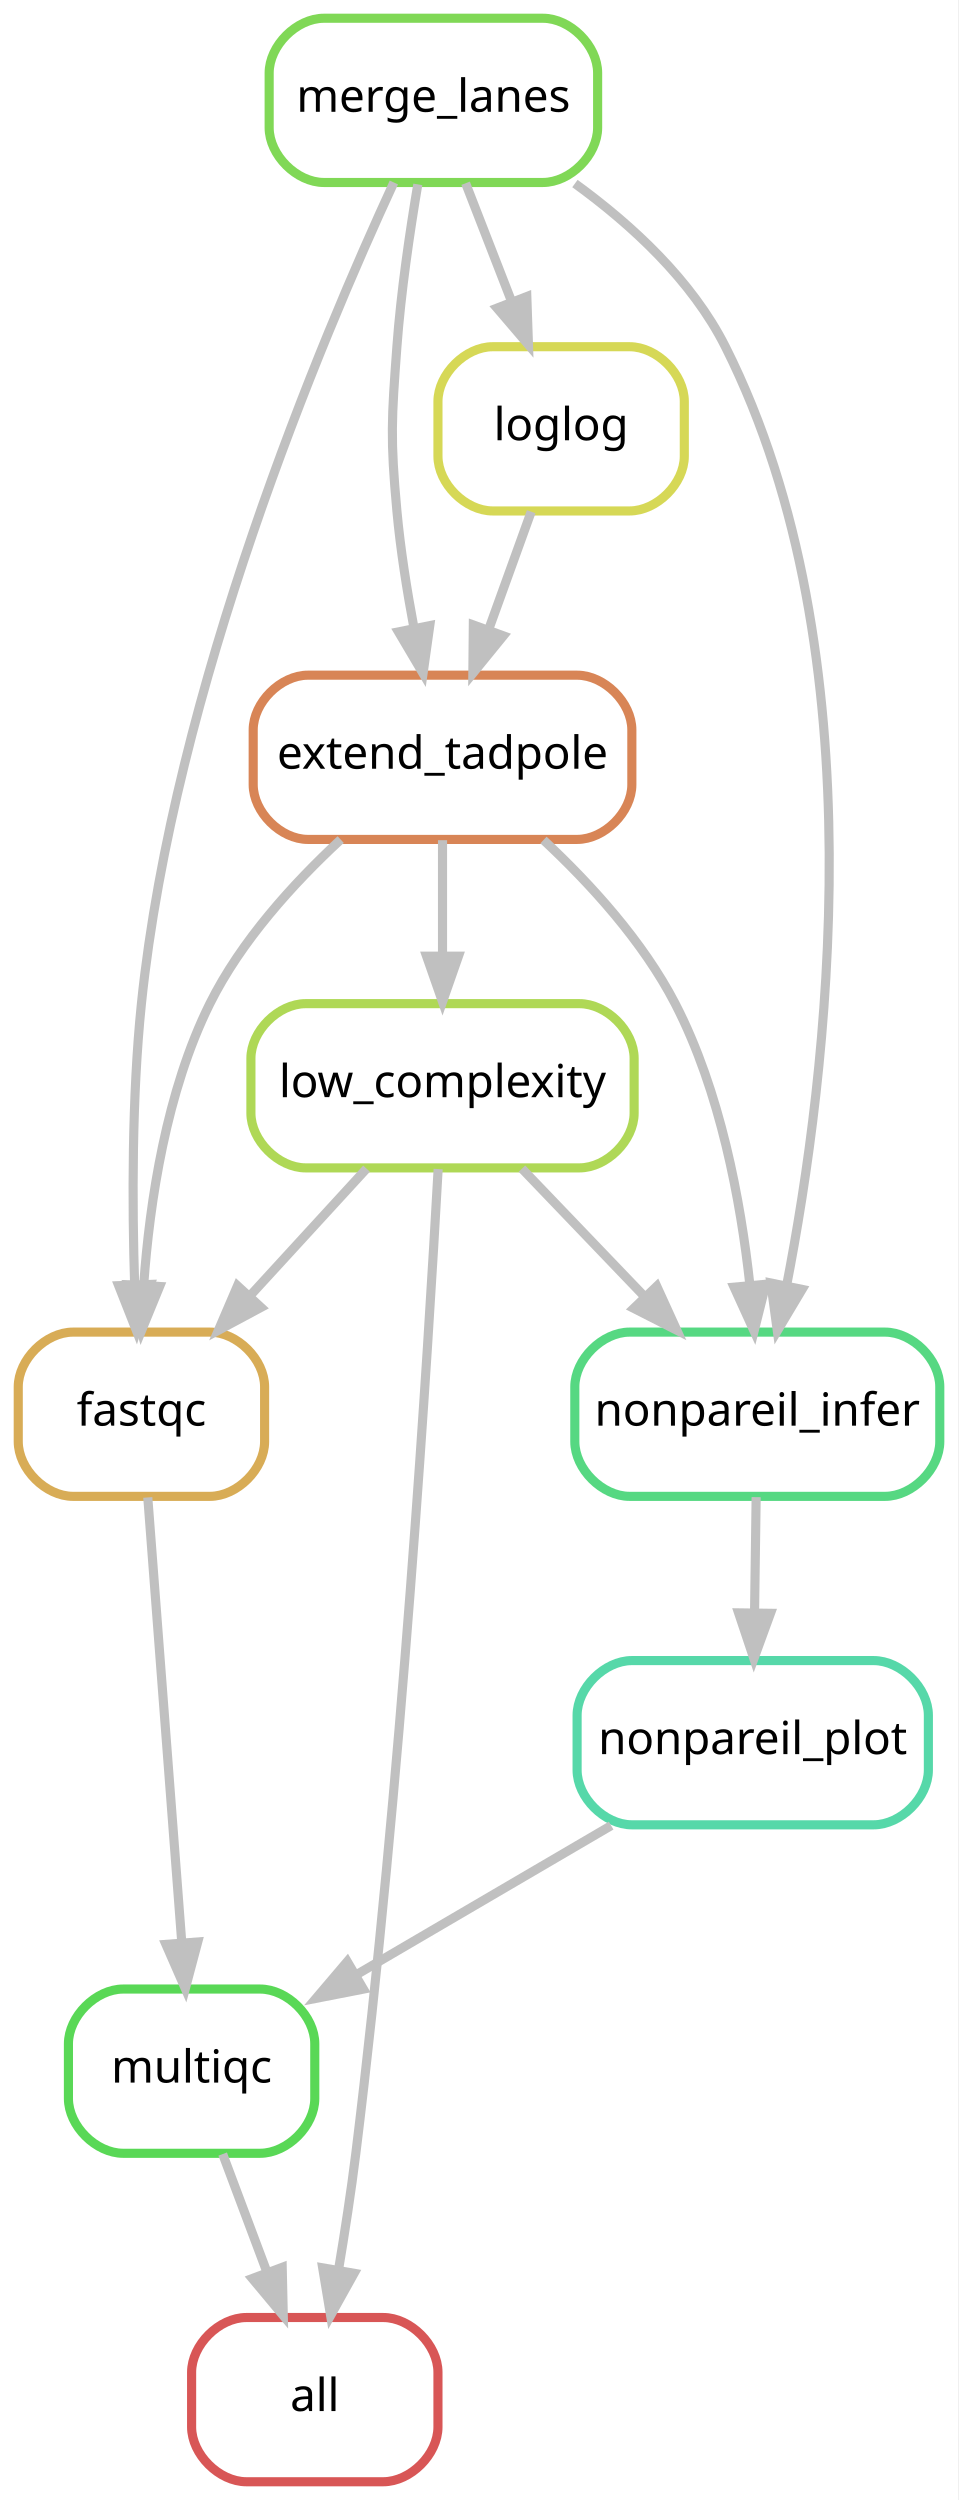
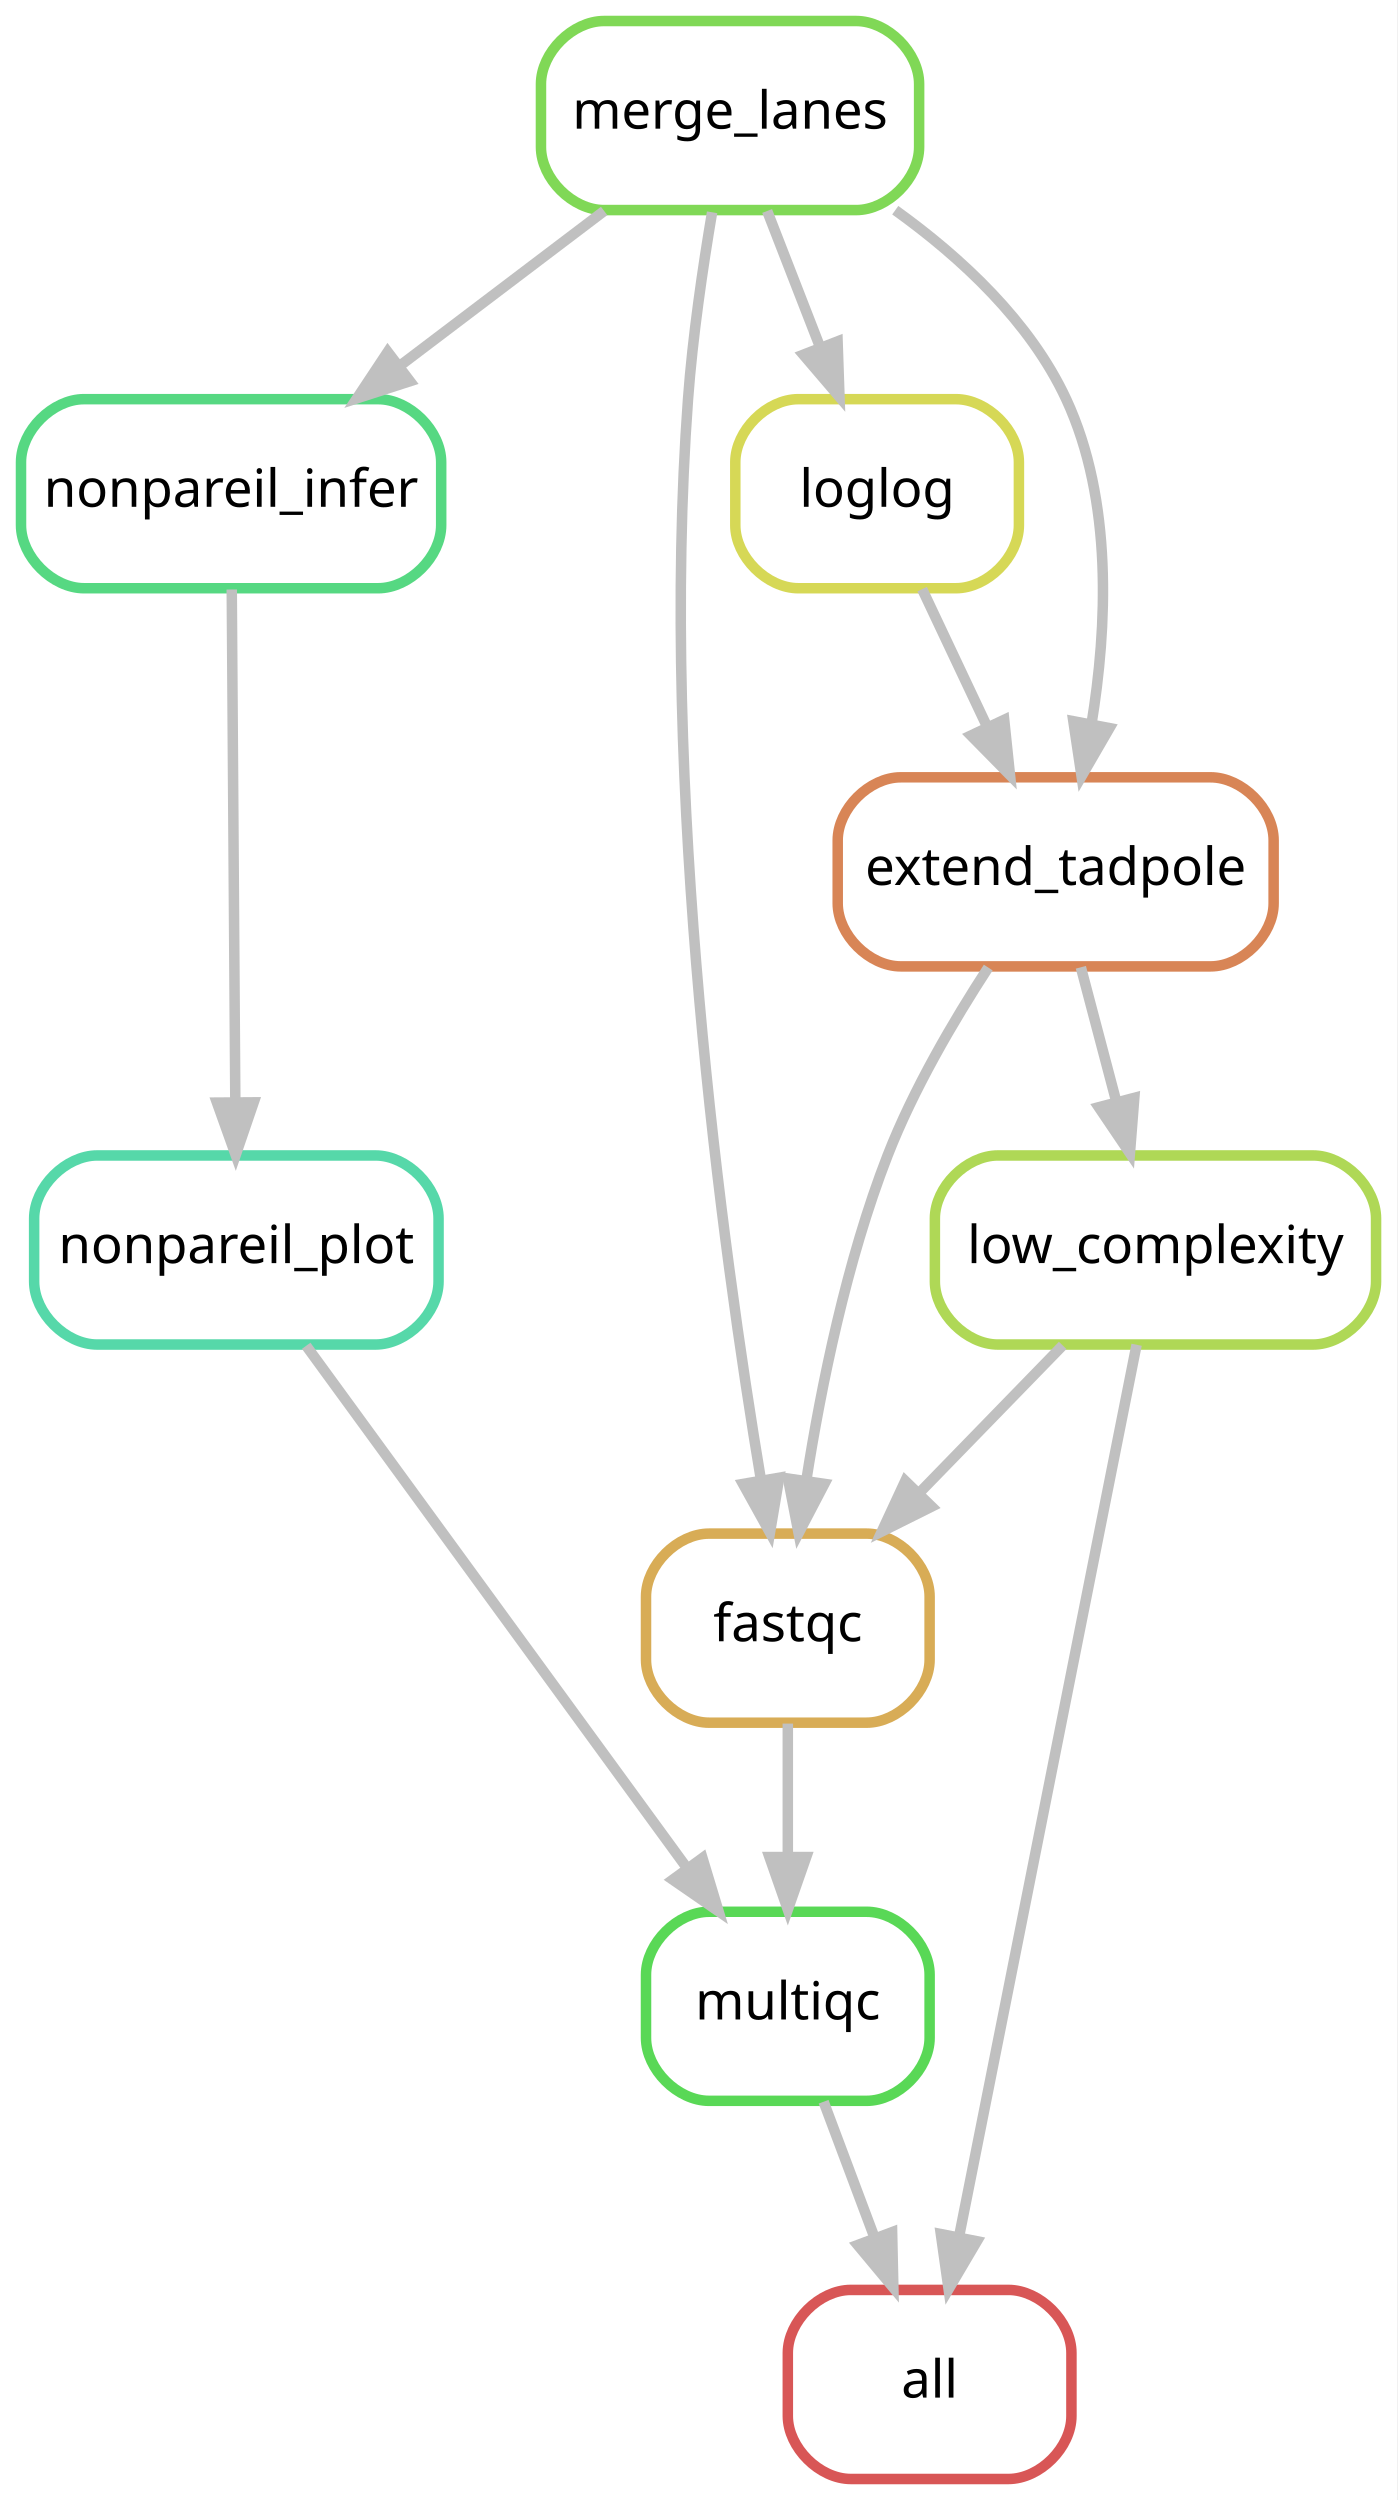
- <svg xmlns="http://www.w3.org/2000/svg" width="210pt" height="548pt" viewBox="0.00 0.00 210.00 548.00">
-   <g id="graph0" class="graph" transform="scale(1 1) rotate(0) translate(4 544)">
-     <polygon fill="#ffffff" stroke="transparent" points="-4,4 -4,-544 206,-544 206,4 -4,4" />
+ <svg xmlns="http://www.w3.org/2000/svg" width="266pt" height="476pt" viewBox="0.00 0.00 266.00 476.00">
+   <g id="graph0" class="graph" transform="scale(1 1) rotate(0) translate(4 472)">
+     <polygon fill="#ffffff" stroke="transparent" points="-4,4 -4,-472 262,-472 262,4 -4,4" />
    <g id="node1" class="node">
-       <path fill="none" stroke="#d85656" stroke-width="2" d="M80,-36C80,-36 50,-36 50,-36 44,-36 38,-30 38,-24 38,-24 38,-12 38,-12 38,-6 44,0 50,0 50,0 80,0 80,0 86,0 92,-6 92,-12 92,-12 92,-24 92,-24 92,-30 86,-36 80,-36" />
-       <text text-anchor="middle" x="65" y="-15.5" font-family="sans" font-size="10.00" fill="#000000">all</text>
+       <path fill="none" stroke="#d85656" stroke-width="2" d="M188,-36C188,-36 158,-36 158,-36 152,-36 146,-30 146,-24 146,-24 146,-12 146,-12 146,-6 152,0 158,0 158,0 188,0 188,0 194,0 200,-6 200,-12 200,-12 200,-24 200,-24 200,-30 194,-36 188,-36" />
+       <text text-anchor="middle" x="173" y="-15.5" font-family="sans" font-size="10.00" fill="#000000">all</text>
    </g>
    <g id="node2" class="node">
-       <path fill="none" stroke="#59d856" stroke-width="2" d="M53,-108C53,-108 23,-108 23,-108 17,-108 11,-102 11,-96 11,-96 11,-84 11,-84 11,-78 17,-72 23,-72 23,-72 53,-72 53,-72 59,-72 65,-78 65,-84 65,-84 65,-96 65,-96 65,-102 59,-108 53,-108" />
-       <text text-anchor="middle" x="38" y="-87.5" font-family="sans" font-size="10.00" fill="#000000">multiqc</text>
+       <path fill="none" stroke="#59d856" stroke-width="2" d="M161,-108C161,-108 131,-108 131,-108 125,-108 119,-102 119,-96 119,-96 119,-84 119,-84 119,-78 125,-72 131,-72 131,-72 161,-72 161,-72 167,-72 173,-78 173,-84 173,-84 173,-96 173,-96 173,-102 167,-108 161,-108" />
+       <text text-anchor="middle" x="146" y="-87.5" font-family="sans" font-size="10.00" fill="#000000">multiqc</text>
+     </g>
+     <g id="edge2" class="edge">
+       <path fill="none" stroke="#c0c0c0" stroke-width="2" d="M152.813,-71.831C155.764,-63.962 159.286,-54.571 162.555,-45.853" />
+       <polygon fill="#c0c0c0" stroke="#c0c0c0" stroke-width="2" points="165.861,-47.005 166.095,-36.413 159.307,-44.548 165.861,-47.005" />
+     </g>
+     <g id="node3" class="node">
+       <path fill="none" stroke="#d8ac56" stroke-width="2" d="M161,-180C161,-180 131,-180 131,-180 125,-180 119,-174 119,-168 119,-168 119,-156 119,-156 119,-150 125,-144 131,-144 131,-144 161,-144 161,-144 167,-144 173,-150 173,-156 173,-156 173,-168 173,-168 173,-174 167,-180 161,-180" />
+       <text text-anchor="middle" x="146" y="-159.5" font-family="sans" font-size="10.00" fill="#000000">fastqc</text>
+     </g>
+     <g id="edge4" class="edge">
+       <path fill="none" stroke="#c0c0c0" stroke-width="2" d="M146,-143.831C146,-136.131 146,-126.974 146,-118.417" />
+       <polygon fill="#c0c0c0" stroke="#c0c0c0" stroke-width="2" points="149.5,-118.413 146,-108.413 142.5,-118.413 149.5,-118.413" />
+     </g>
+     <g id="node4" class="node">
+       <path fill="none" stroke="#80d856" stroke-width="2" d="M159,-468C159,-468 111,-468 111,-468 105,-468 99,-462 99,-456 99,-456 99,-444 99,-444 99,-438 105,-432 111,-432 111,-432 159,-432 159,-432 165,-432 171,-438 171,-444 171,-444 171,-456 171,-456 171,-462 165,-468 159,-468" />
+       <text text-anchor="middle" x="135" y="-447.5" font-family="sans" font-size="10.00" fill="#000000">merge_lanes</text>
+     </g>
+     <g id="edge6" class="edge">
+       <path fill="none" stroke="#c0c0c0" stroke-width="2" d="M131.585,-431.58C129.829,-421.177 127.877,-407.909 127,-396 121.522,-321.647 133.573,-234.08 140.899,-190.144" />
+       <polygon fill="#c0c0c0" stroke="#c0c0c0" stroke-width="2" points="144.365,-190.645 142.603,-180.197 137.465,-189.463 144.365,-190.645" />
+     </g>
+     <g id="node6" class="node">
+       <path fill="none" stroke="#56d882" stroke-width="2" d="M68,-396C68,-396 12,-396 12,-396 6,-396 0,-390 0,-384 0,-384 0,-372 0,-372 0,-366 6,-360 12,-360 12,-360 68,-360 68,-360 74,-360 80,-366 80,-372 80,-372 80,-384 80,-384 80,-390 74,-396 68,-396" />
+       <text text-anchor="middle" x="40" y="-375.5" font-family="sans" font-size="10.00" fill="#000000">nonpareil_infer</text>
+     </g>
+     <g id="edge9" class="edge">
+       <path fill="none" stroke="#c0c0c0" stroke-width="2" d="M111.028,-431.831C99.214,-422.878 84.803,-411.956 72.056,-402.296" />
+       <polygon fill="#c0c0c0" stroke="#c0c0c0" stroke-width="2" points="74.049,-399.414 63.965,-396.163 69.82,-404.993 74.049,-399.414" />
+     </g>
+     <g id="node7" class="node">
+       <path fill="none" stroke="#d88556" stroke-width="2" d="M226.5,-324C226.5,-324 167.5,-324 167.5,-324 161.5,-324 155.5,-318 155.5,-312 155.5,-312 155.5,-300 155.5,-300 155.5,-294 161.5,-288 167.5,-288 167.5,-288 226.5,-288 226.5,-288 232.5,-288 238.5,-294 238.5,-300 238.5,-300 238.5,-312 238.5,-312 238.5,-318 232.5,-324 226.5,-324" />
+       <text text-anchor="middle" x="197" y="-303.5" font-family="sans" font-size="10.00" fill="#000000">extend_tadpole</text>
+     </g>
+     <g id="edge10" class="edge">
+       <path fill="none" stroke="#c0c0c0" stroke-width="2" d="M166.456,-431.98C179.031,-422.948 192.139,-410.766 199,-396 207.96,-376.716 206.832,-352.509 203.807,-334.058" />
+       <polygon fill="#c0c0c0" stroke="#c0c0c0" stroke-width="2" points="207.239,-333.371 201.926,-324.205 200.363,-334.683 207.239,-333.371" />
+     </g>
+     <g id="node8" class="node">
+       <path fill="none" stroke="#d6d856" stroke-width="2" d="M178,-396C178,-396 148,-396 148,-396 142,-396 136,-390 136,-384 136,-384 136,-372 136,-372 136,-366 142,-360 148,-360 148,-360 178,-360 178,-360 184,-360 190,-366 190,-372 190,-372 190,-384 190,-384 190,-390 184,-396 178,-396" />
+       <text text-anchor="middle" x="163" y="-375.5" font-family="sans" font-size="10.00" fill="#000000">loglog</text>
+     </g>
+     <g id="edge12" class="edge">
+       <path fill="none" stroke="#c0c0c0" stroke-width="2" d="M142.066,-431.831C145.126,-423.962 148.778,-414.571 152.168,-405.853" />
+       <polygon fill="#c0c0c0" stroke="#c0c0c0" stroke-width="2" points="155.477,-407.002 155.839,-396.413 148.953,-404.465 155.477,-407.002" />
+     </g>
+     <g id="node5" class="node">
+       <path fill="none" stroke="#56d8a9" stroke-width="2" d="M67.5,-252C67.5,-252 14.5,-252 14.5,-252 8.5,-252 2.5,-246 2.5,-240 2.5,-240 2.5,-228 2.5,-228 2.5,-222 8.5,-216 14.5,-216 14.5,-216 67.5,-216 67.5,-216 73.5,-216 79.5,-222 79.5,-228 79.5,-228 79.5,-240 79.5,-240 79.5,-246 73.5,-252 67.5,-252" />
+       <text text-anchor="middle" x="41" y="-231.5" font-family="sans" font-size="10.00" fill="#000000">nonpareil_plot</text>
+     </g>
+     <g id="edge3" class="edge">
+       <path fill="none" stroke="#c0c0c0" stroke-width="2" d="M54.298,-215.762C72.602,-190.66 105.676,-145.302 126.701,-116.467" />
+       <polygon fill="#c0c0c0" stroke="#c0c0c0" stroke-width="2" points="129.746,-118.232 132.81,-108.09 124.09,-114.108 129.746,-118.232" />
+     </g>
+     <g id="edge8" class="edge">
+       <path fill="none" stroke="#c0c0c0" stroke-width="2" d="M40.127,-359.762C40.297,-335.201 40.602,-291.247 40.803,-262.354" />
+       <polygon fill="#c0c0c0" stroke="#c0c0c0" stroke-width="2" points="44.305,-262.114 40.874,-252.09 37.305,-262.065 44.305,-262.114" />
+     </g>
+     <g id="edge7" class="edge">
+       <path fill="none" stroke="#c0c0c0" stroke-width="2" d="M184.163,-287.777C177.566,-277.654 169.905,-264.591 165,-252 157.198,-231.974 152.348,-208.129 149.502,-190.016" />
+       <polygon fill="#c0c0c0" stroke="#c0c0c0" stroke-width="2" points="152.961,-189.475 148.052,-180.086 146.034,-190.487 152.961,-189.475" />
+     </g>
+     <g id="node9" class="node">
+       <path fill="none" stroke="#afd856" stroke-width="2" d="M246,-252C246,-252 186,-252 186,-252 180,-252 174,-246 174,-240 174,-240 174,-228 174,-228 174,-222 180,-216 186,-216 186,-216 246,-216 246,-216 252,-216 258,-222 258,-228 258,-228 258,-240 258,-240 258,-246 252,-252 246,-252" />
+       <text text-anchor="middle" x="216" y="-231.5" font-family="sans" font-size="10.00" fill="#000000">low_complexity</text>
+     </g>
+     <g id="edge13" class="edge">
+       <path fill="none" stroke="#c0c0c0" stroke-width="2" d="M201.794,-287.831C203.849,-280.046 206.296,-270.773 208.576,-262.135" />
+       <polygon fill="#c0c0c0" stroke="#c0c0c0" stroke-width="2" points="211.974,-262.975 211.141,-252.413 205.205,-261.189 211.974,-262.975" />
+     </g>
+     <g id="edge11" class="edge">
+       <path fill="none" stroke="#c0c0c0" stroke-width="2" d="M171.58,-359.831C175.336,-351.877 179.826,-342.369 183.98,-333.572" />
+       <polygon fill="#c0c0c0" stroke="#c0c0c0" stroke-width="2" points="187.2,-334.95 188.305,-324.413 180.87,-331.961 187.2,-334.95" />
    </g>
    <g id="edge1" class="edge">
-       <path fill="none" stroke="#c0c0c0" stroke-width="2" d="M44.813,-71.831C47.764,-63.962 51.286,-54.571 54.555,-45.853" />
-       <polygon fill="#c0c0c0" stroke="#c0c0c0" stroke-width="2" points="57.861,-47.005 58.095,-36.413 51.307,-44.548 57.861,-47.005" />
-     </g>
-     <g id="node3" class="node">
-       <path fill="none" stroke="#d8ac56" stroke-width="2" d="M42,-252C42,-252 12,-252 12,-252 6,-252 0,-246 0,-240 0,-240 0,-228 0,-228 0,-222 6,-216 12,-216 12,-216 42,-216 42,-216 48,-216 54,-222 54,-228 54,-228 54,-240 54,-240 54,-246 48,-252 42,-252" />
-       <text text-anchor="middle" x="27" y="-231.5" font-family="sans" font-size="10.00" fill="#000000">fastqc</text>
-     </g>
-     <g id="edge4" class="edge">
-       <path fill="none" stroke="#c0c0c0" stroke-width="2" d="M28.393,-215.762C30.269,-191.201 33.627,-147.247 35.834,-118.354" />
-       <polygon fill="#c0c0c0" stroke="#c0c0c0" stroke-width="2" points="39.346,-118.327 36.618,-108.09 32.367,-117.794 39.346,-118.327" />
-     </g>
-     <g id="node4" class="node">
-       <path fill="none" stroke="#80d856" stroke-width="2" d="M115,-540C115,-540 67,-540 67,-540 61,-540 55,-534 55,-528 55,-528 55,-516 55,-516 55,-510 61,-504 67,-504 67,-504 115,-504 115,-504 121,-504 127,-510 127,-516 127,-516 127,-528 127,-528 127,-534 121,-540 115,-540" />
-       <text text-anchor="middle" x="91" y="-519.5" font-family="sans" font-size="10.00" fill="#000000">merge_lanes</text>
-     </g>
-     <g id="edge7" class="edge">
-       <path fill="none" stroke="#c0c0c0" stroke-width="2" d="M82.333,-503.999C66.555,-469.873 34.111,-392.997 27,-324 24.881,-303.438 24.952,-280.093 25.515,-262.333" />
-       <polygon fill="#c0c0c0" stroke="#c0c0c0" stroke-width="2" points="29.013,-262.456 25.903,-252.328 22.018,-262.185 29.013,-262.456" />
-     </g>
-     <g id="node6" class="node">
-       <path fill="none" stroke="#56d882" stroke-width="2" d="M190,-252C190,-252 134,-252 134,-252 128,-252 122,-246 122,-240 122,-240 122,-228 122,-228 122,-222 128,-216 134,-216 134,-216 190,-216 190,-216 196,-216 202,-222 202,-228 202,-228 202,-240 202,-240 202,-246 196,-252 190,-252" />
-       <text text-anchor="middle" x="162" y="-231.5" font-family="sans" font-size="10.00" fill="#000000">nonpareil_infer</text>
-     </g>
-     <g id="edge11" class="edge">
-       <path fill="none" stroke="#c0c0c0" stroke-width="2" d="M122.022,-503.77C134.517,-494.699 147.681,-482.545 155,-468 188.896,-400.635 177.334,-307.995 168.403,-262.107" />
-       <polygon fill="#c0c0c0" stroke="#c0c0c0" stroke-width="2" points="171.823,-261.363 166.387,-252.269 164.966,-262.768 171.823,-261.363" />
-     </g>
-     <g id="node7" class="node">
-       <path fill="none" stroke="#d88556" stroke-width="2" d="M122.5,-396C122.5,-396 63.5,-396 63.5,-396 57.5,-396 51.5,-390 51.5,-384 51.5,-384 51.5,-372 51.5,-372 51.5,-366 57.5,-360 63.5,-360 63.5,-360 122.5,-360 122.5,-360 128.5,-360 134.5,-366 134.5,-372 134.5,-372 134.5,-384 134.5,-384 134.5,-390 128.5,-396 122.5,-396" />
-       <text text-anchor="middle" x="93" y="-375.5" font-family="sans" font-size="10.00" fill="#000000">extend_tadpole</text>
-     </g>
-     <g id="edge13" class="edge">
-       <path fill="none" stroke="#c0c0c0" stroke-width="2" d="M87.585,-503.58C85.829,-493.177 83.877,-479.909 83,-468 81.824,-452.043 81.537,-447.933 83,-432 83.772,-423.589 85.208,-414.532 86.755,-406.284" />
-       <polygon fill="#c0c0c0" stroke="#c0c0c0" stroke-width="2" points="90.207,-406.87 88.733,-396.378 83.342,-405.499 90.207,-406.87" />
-     </g>
-     <g id="node8" class="node">
-       <path fill="none" stroke="#d6d856" stroke-width="2" d="M134,-468C134,-468 104,-468 104,-468 98,-468 92,-462 92,-456 92,-456 92,-444 92,-444 92,-438 98,-432 104,-432 104,-432 134,-432 134,-432 140,-432 146,-438 146,-444 146,-444 146,-456 146,-456 146,-462 140,-468 134,-468" />
-       <text text-anchor="middle" x="119" y="-447.5" font-family="sans" font-size="10.00" fill="#000000">loglog</text>
-     </g>
-     <g id="edge14" class="edge">
-       <path fill="none" stroke="#c0c0c0" stroke-width="2" d="M98.066,-503.831C101.126,-495.962 104.778,-486.571 108.168,-477.853" />
-       <polygon fill="#c0c0c0" stroke="#c0c0c0" stroke-width="2" points="111.477,-479.002 111.839,-468.413 104.953,-476.465 111.477,-479.002" />
-     </g>
-     <g id="node5" class="node">
-       <path fill="none" stroke="#56d8a9" stroke-width="2" d="M187.5,-180C187.5,-180 134.5,-180 134.5,-180 128.5,-180 122.5,-174 122.5,-168 122.5,-168 122.5,-156 122.5,-156 122.5,-150 128.5,-144 134.5,-144 134.5,-144 187.5,-144 187.5,-144 193.5,-144 199.5,-150 199.5,-156 199.5,-156 199.5,-168 199.5,-168 199.5,-174 193.5,-180 187.5,-180" />
-       <text text-anchor="middle" x="161" y="-159.5" font-family="sans" font-size="10.00" fill="#000000">nonpareil_plot</text>
-     </g>
-     <g id="edge3" class="edge">
-       <path fill="none" stroke="#c0c0c0" stroke-width="2" d="M129.962,-143.831C112.993,-133.898 91.885,-121.542 74.172,-111.174" />
-       <polygon fill="#c0c0c0" stroke="#c0c0c0" stroke-width="2" points="75.658,-107.988 65.26,-105.957 72.121,-114.029 75.658,-107.988" />
-     </g>
-     <g id="edge8" class="edge">
-       <path fill="none" stroke="#c0c0c0" stroke-width="2" d="M161.748,-215.831C161.641,-208.131 161.513,-198.974 161.395,-190.417" />
-       <polygon fill="#c0c0c0" stroke="#c0c0c0" stroke-width="2" points="164.894,-190.364 161.256,-180.413 157.895,-190.461 164.894,-190.364" />
-     </g>
-     <g id="edge6" class="edge">
-       <path fill="none" stroke="#c0c0c0" stroke-width="2" d="M70.68,-359.965C60.326,-350.378 48.826,-337.743 42,-324 32.458,-304.788 28.813,-280.717 27.497,-262.304" />
-       <polygon fill="#c0c0c0" stroke="#c0c0c0" stroke-width="2" points="30.986,-261.998 26.965,-252.196 23.996,-262.366 30.986,-261.998" />
-     </g>
-     <g id="edge10" class="edge">
-       <path fill="none" stroke="#c0c0c0" stroke-width="2" d="M115.13,-359.869C125.438,-350.258 136.953,-337.632 144,-324 153.909,-304.831 158.372,-280.758 160.377,-262.333" />
-       <polygon fill="#c0c0c0" stroke="#c0c0c0" stroke-width="2" points="163.877,-262.493 161.296,-252.217 156.906,-261.859 163.877,-262.493" />
-     </g>
-     <g id="node9" class="node">
-       <path fill="none" stroke="#afd856" stroke-width="2" d="M123,-324C123,-324 63,-324 63,-324 57,-324 51,-318 51,-312 51,-312 51,-300 51,-300 51,-294 57,-288 63,-288 63,-288 123,-288 123,-288 129,-288 135,-294 135,-300 135,-300 135,-312 135,-312 135,-318 129,-324 123,-324" />
-       <text text-anchor="middle" x="93" y="-303.5" font-family="sans" font-size="10.00" fill="#000000">low_complexity</text>
-     </g>
-     <g id="edge15" class="edge">
-       <path fill="none" stroke="#c0c0c0" stroke-width="2" d="M93,-359.831C93,-352.131 93,-342.974 93,-334.417" />
-       <polygon fill="#c0c0c0" stroke="#c0c0c0" stroke-width="2" points="96.5,-334.413 93,-324.413 89.5,-334.413 96.5,-334.413" />
-     </g>
-     <g id="edge12" class="edge">
-       <path fill="none" stroke="#c0c0c0" stroke-width="2" d="M112.439,-431.831C109.597,-423.962 106.206,-414.571 103.058,-405.853" />
-       <polygon fill="#c0c0c0" stroke="#c0c0c0" stroke-width="2" points="106.338,-404.63 99.649,-396.413 99.754,-407.008 106.338,-404.63" />
-     </g>
-     <g id="edge2" class="edge">
-       <path fill="none" stroke="#c0c0c0" stroke-width="2" d="M92.042,-287.742C89.856,-248.272 83.908,-152.092 74,-72 72.966,-63.644 71.57,-54.604 70.186,-46.354" />
-       <polygon fill="#c0c0c0" stroke="#c0c0c0" stroke-width="2" points="73.624,-45.694 68.468,-36.438 66.727,-46.889 73.624,-45.694" />
+       <path fill="none" stroke="#c0c0c0" stroke-width="2" d="M212.408,-215.956C204.914,-178.314 187.57,-91.187 178.599,-46.125" />
+       <polygon fill="#c0c0c0" stroke="#c0c0c0" stroke-width="2" points="181.997,-45.269 176.612,-36.145 175.132,-46.636 181.997,-45.269" />
    </g>
    <g id="edge5" class="edge">
-       <path fill="none" stroke="#c0c0c0" stroke-width="2" d="M76.345,-287.831C68.589,-279.369 59.22,-269.149 50.739,-259.897" />
-       <polygon fill="#c0c0c0" stroke="#c0c0c0" stroke-width="2" points="53.216,-257.42 43.879,-252.413 48.056,-262.15 53.216,-257.42" />
-     </g>
-     <g id="edge9" class="edge">
-       <path fill="none" stroke="#c0c0c0" stroke-width="2" d="M110.412,-287.831C118.521,-279.369 128.316,-269.149 137.182,-259.897" />
-       <polygon fill="#c0c0c0" stroke="#c0c0c0" stroke-width="2" points="139.962,-262.055 144.354,-252.413 134.908,-257.212 139.962,-262.055" />
+       <path fill="none" stroke="#c0c0c0" stroke-width="2" d="M198.336,-215.831C190.027,-207.285 179.974,-196.944 170.908,-187.62" />
+       <polygon fill="#c0c0c0" stroke="#c0c0c0" stroke-width="2" points="173.382,-185.143 163.902,-180.413 168.363,-190.023 173.382,-185.143" />
    </g>
  </g>
</svg>
